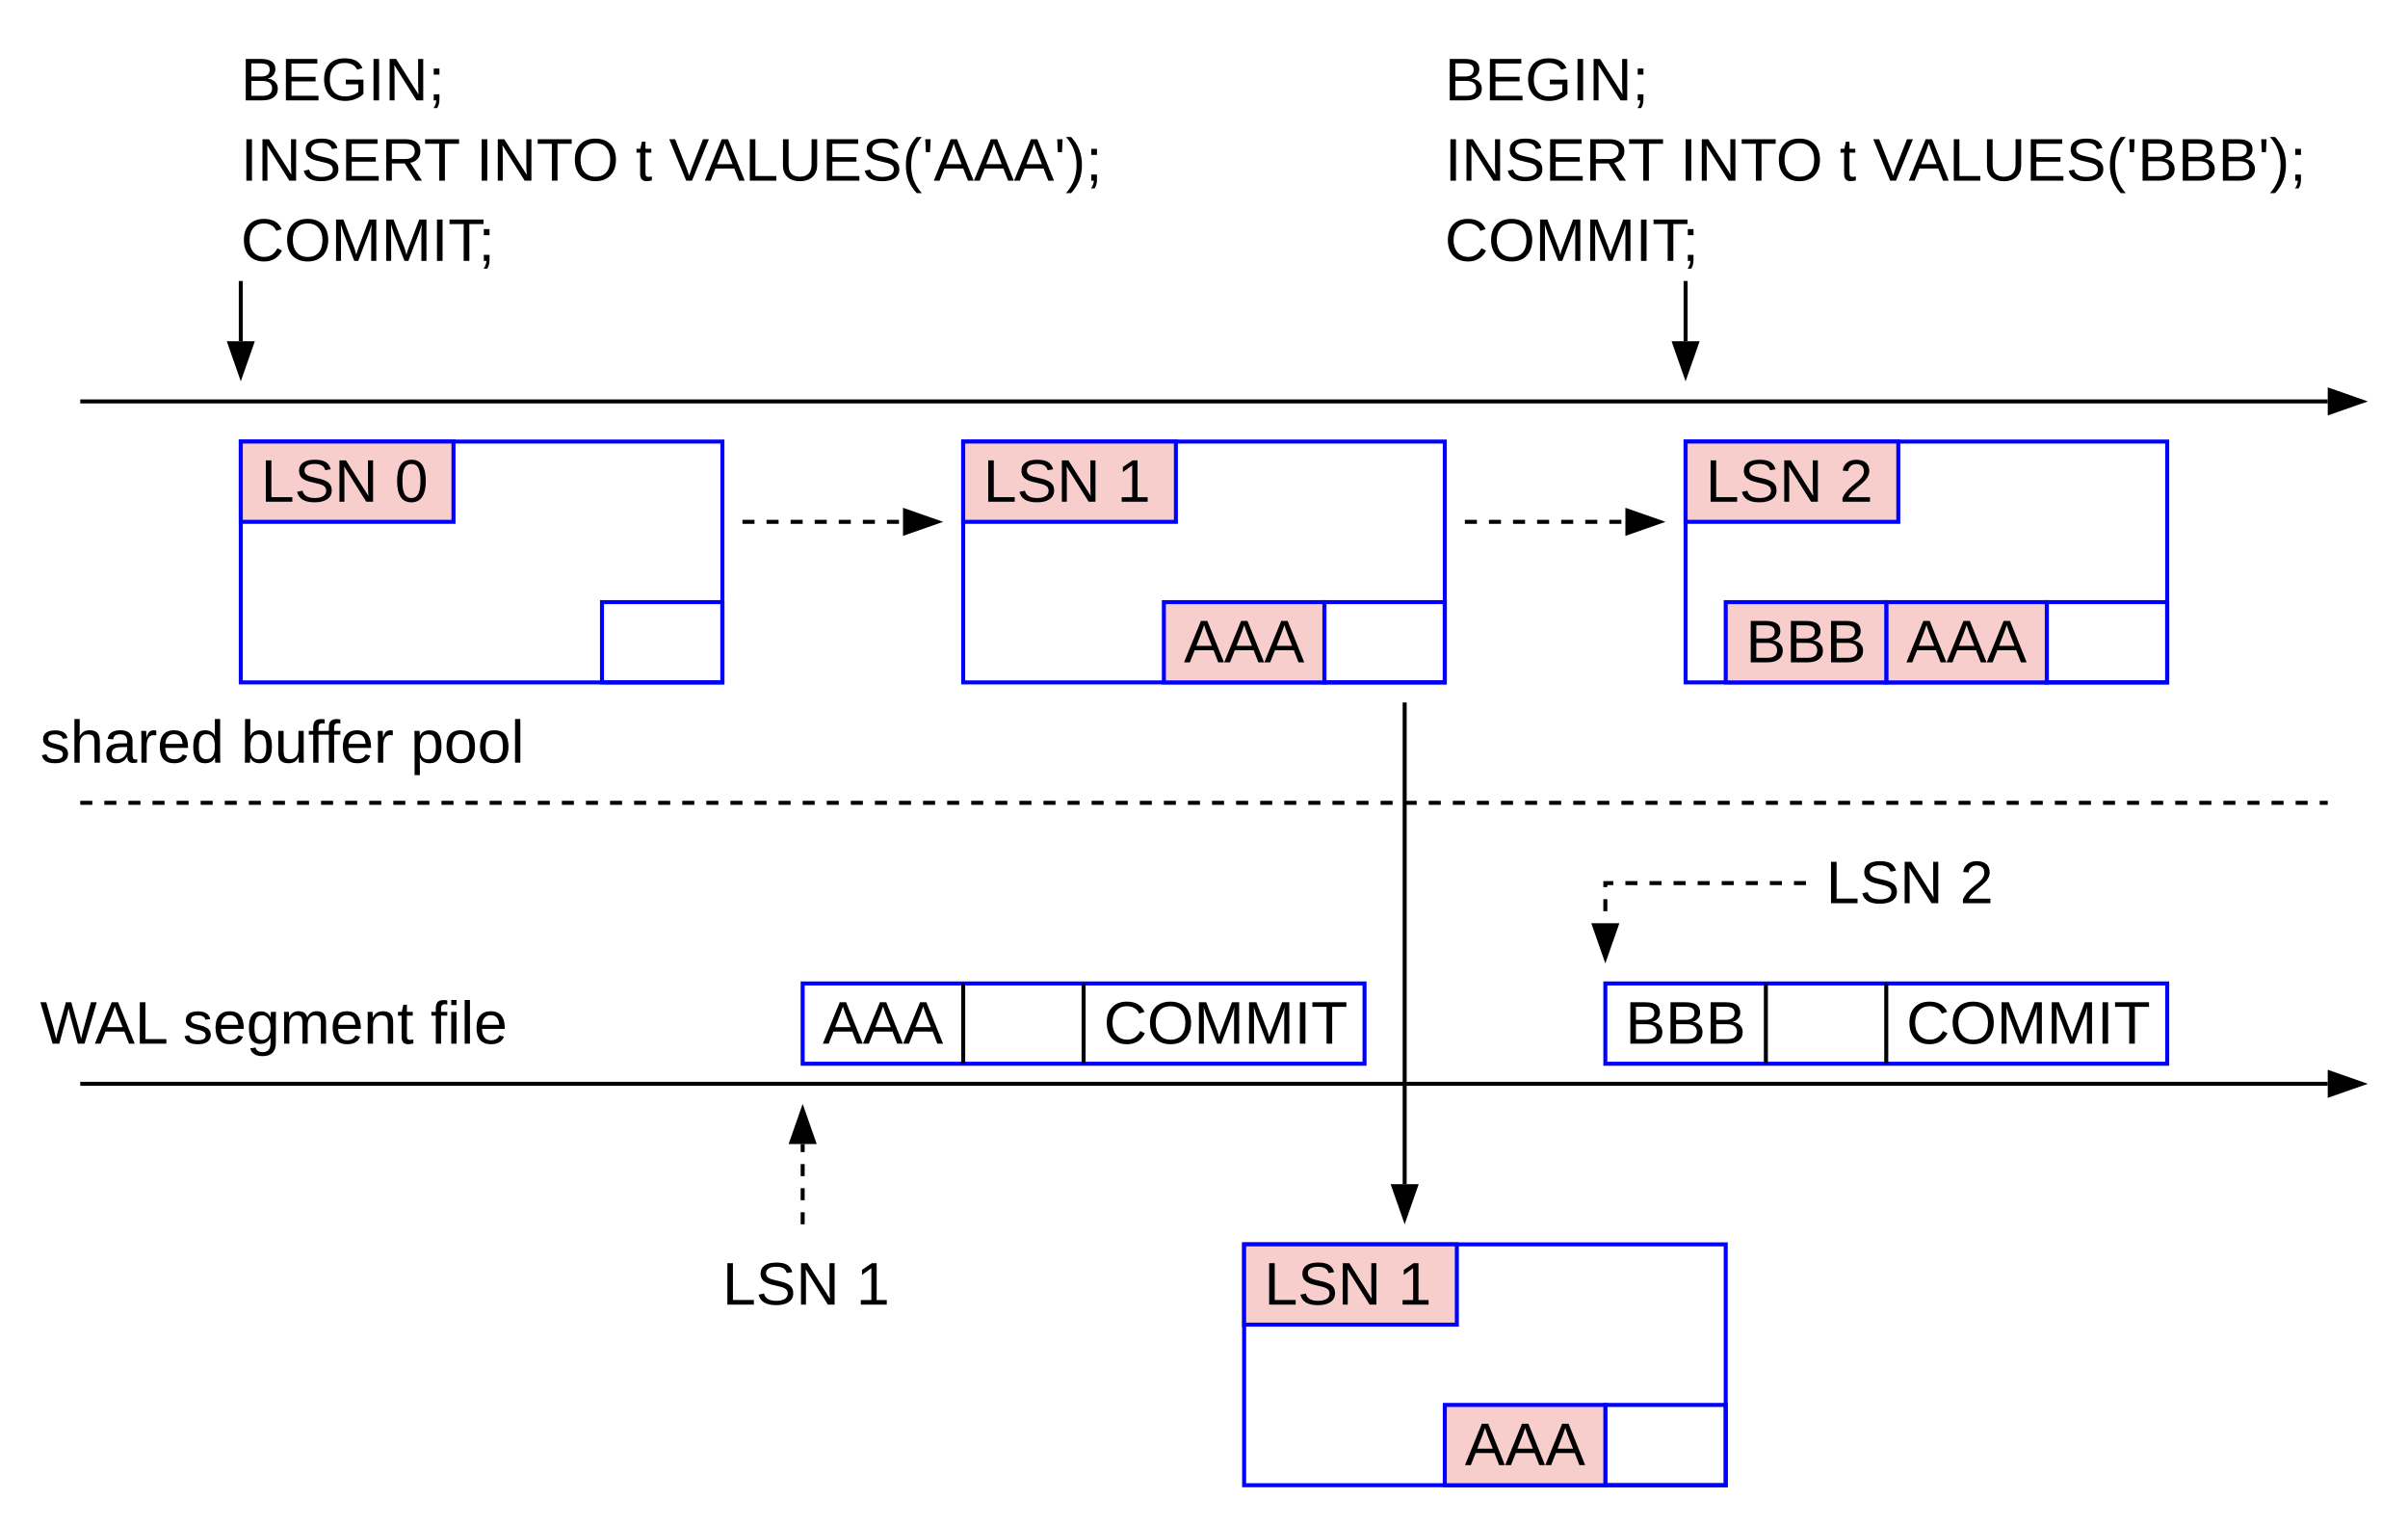
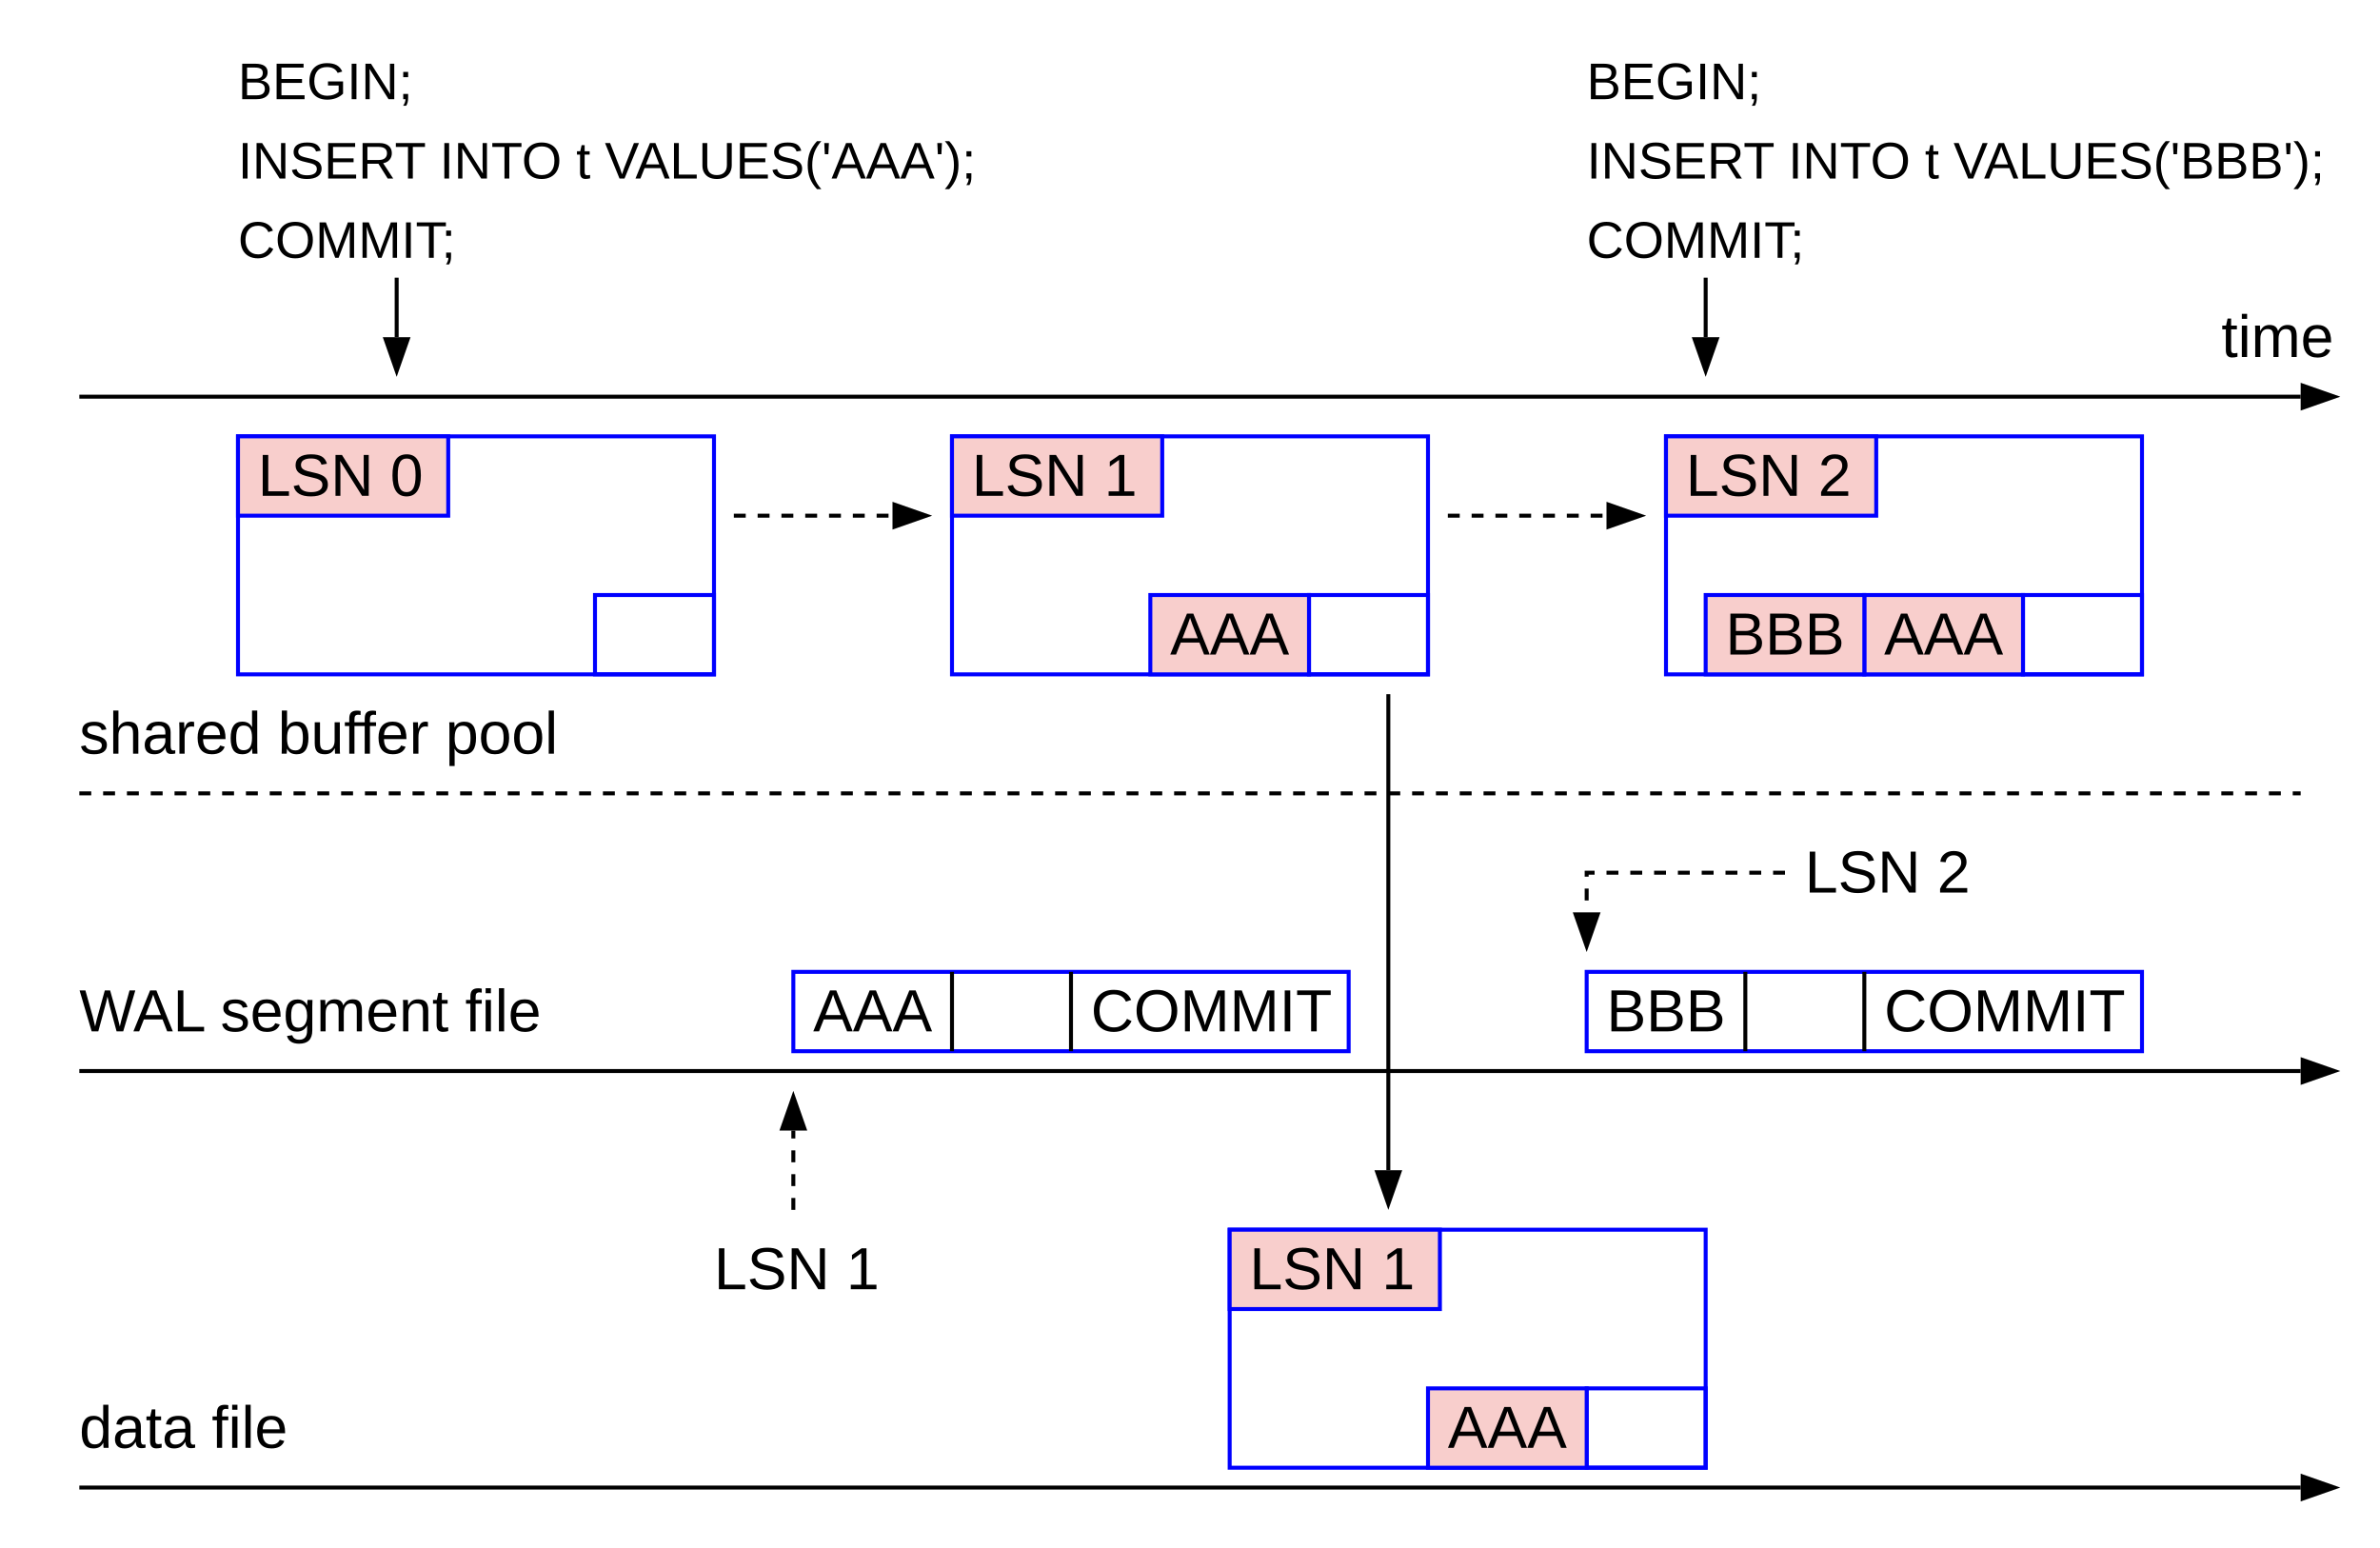
- <svg xmlns="http://www.w3.org/2000/svg" version="1.1" width="600" height="380">
+ <svg xmlns="http://www.w3.org/2000/svg" version="1.1" width="600" height="390">
  <defs>
    <marker id="arrowhead" markerWidth="10" markerHeight="7" refX="0" refY="3.5" orient="auto">
      <polygon points="0 0, 10 3.5, 0 7" />
    </marker>
  </defs>
-   <text x="60" y="25" style="font-size:15px;font-family:'Arial'">BEGIN;</text>
-   <text x="60" y="45" style="font-size:15px;font-family:'Arial'">INSERT INTO t VALUES('AAA');</text>
-   <text x="60" y="65" style="font-size:15px;font-family:'Arial'">COMMIT;</text>
-   <text x="360" y="25" style="font-size:15px;font-family:'Arial'">BEGIN;</text>
-   <text x="360" y="45" style="font-size:15px;font-family:'Arial'">INSERT INTO t VALUES('BBB');</text>
-   <text x="360" y="65" style="font-size:15px;font-family:'Arial'">COMMIT;</text>
+   <text x="60" y="25" style="font-size:13px;font-family:'Arial'">BEGIN;</text>
+   <text x="60" y="45" style="font-size:13px;font-family:'Arial'">INSERT INTO t VALUES('AAA');</text>
+   <text x="60" y="65" style="font-size:13px;font-family:'Arial'">COMMIT;</text>
+   <text x="400" y="25" style="font-size:13px;font-family:'Arial'">BEGIN;</text>
+   <text x="400" y="45" style="font-size:13px;font-family:'Arial'">INSERT INTO t VALUES('BBB');</text>
+   <text x="400" y="65" style="font-size:13px;font-family:'Arial'">COMMIT;</text>
  <path d="M 20 100 H 580 " stroke="#000000" stroke-width="1" fill="none" marker-end="url(#arrowhead)" />
-   <path d="M 60 70 V 85 " stroke="#000000" stroke-width="1" fill="none" marker-end="url(#arrowhead)" />
-   <path d="M 420 70 V 85 " stroke="#000000" stroke-width="1" fill="none" marker-end="url(#arrowhead)" />
+   <text x="560" y="90" style="font-size:15px;font-family:'Arial'">time</text>
+   <path d="M 100 70 V 85 " stroke="#000000" stroke-width="1" fill="none" marker-end="url(#arrowhead)" />
+   <path d="M 430 70 V 85 " stroke="#000000" stroke-width="1" fill="none" marker-end="url(#arrowhead)" />
  <path d="M 185 130 h 40 " stroke="#000000" stroke-width="1" fill="none" stroke-dasharray="3,3" marker-end="url(#arrowhead)" />
  <path d="M 365 130 h 40 " stroke="#000000" stroke-width="1" fill="none" stroke-dasharray="3,3" marker-end="url(#arrowhead)" />
  <g transform="translate(50, 100)">
    <rect x="10" y="10" width="120" height="60" style="fill:none;stroke:#0000FF;stroke-width:1" />
    <rect x="10" y="10" width="53" height="20" style="fill:rgb(248,206,204);stroke:#0000FF;stroke-width:1" />
    <text x="15" y="25" style="font-size:15px;font-family:'Arial'">LSN 0</text>
    <rect x="100" y="50" width="30" height="20" style="fill:none;stroke:#0000FF;stroke-width:1" />
  </g>
  <g transform="translate(230, 100)">
    <rect x="10" y="10" width="120" height="60" style="fill:none;stroke:#0000FF;stroke-width:1" />
    <rect x="10" y="10" width="53" height="20" style="fill:rgb(248,206,204);stroke:#0000FF;stroke-width:1" />
    <text x="15" y="25" style="font-size:15px;font-family:'Arial'">LSN 1</text>
    <rect x="100" y="50" width="30" height="20" style="fill:none;stroke:#0000FF;stroke-width:1" />
    <rect x="60" y="50" width="40" height="20" style="fill:rgb(248,206,204);stroke:#0000FF;stroke-width:1" />
    <text x="65" y="65" style="font-size:15px;font-family:'Arial'">AAA</text>
  </g>
  <g transform="translate(410, 100)">
    <rect x="10" y="10" width="120" height="60" style="fill:none;stroke:#0000FF;stroke-width:1" />
    <rect x="10" y="10" width="53" height="20" style="fill:rgb(248,206,204);stroke:#0000FF;stroke-width:1" />
    <text x="15" y="25" style="font-size:15px;font-family:'Arial'">LSN 2</text>
    <rect x="100" y="50" width="30" height="20" style="fill:none;stroke:#0000FF;stroke-width:1" />
    <rect x="60" y="50" width="40" height="20" style="fill:rgb(248,206,204);stroke:#0000FF;stroke-width:1" />
    <text x="65" y="65" style="font-size:15px;font-family:'Arial'">AAA</text>
    <rect x="20" y="50" width="40" height="20" style="fill:rgb(248,206,204);stroke:#0000FF;stroke-width:1" />
    <text x="25" y="65" style="font-size:15px;font-family:'Arial'">BBB</text>
  </g>
-   <text x="10" y="190" style="font-size:15px;font-family:'Arial'">shared buffer pool</text>
+   <text x="20" y="190" style="font-size:15px;font-family:'Arial'">shared buffer pool</text>
  <path d="M 20 200 H 580 " stroke="#000000" stroke-width="1" fill="none" stroke-dasharray="3,3" />
-   <text x="10" y="260" style="font-size:15px;font-family:'Arial'">WAL segment file</text>
+   <text x="20" y="260" style="font-size:15px;font-family:'Arial'">WAL segment file</text>
  <path d="M 20 270 H 580 " stroke="#000000" stroke-width="1" fill="none" marker-end="url(#arrowhead)" />
  <g>
    <rect x="200" y="245" width="140" height="20" style="fill:none;stroke:#0000FF;stroke-width:1" />
    <text x="205" y="260" style="font-size:15px;font-family:'Arial'">AAA</text>
    <text x="275" y="260" style="font-size:15px;font-family:'Arial'">COMMIT</text>
    <path d="M 240 245 v 20 " stroke="#000000" stroke-width="1" fill="none" />
    <path d="M 270 245 v 20 " stroke="#000000" stroke-width="1" fill="none" />
  </g>
  <g transform="translate(200, 0)">
    <rect x="200" y="245" width="140" height="20" style="fill:none;stroke:#0000FF;stroke-width:1" />
    <text x="205" y="260" style="font-size:15px;font-family:'Arial'">BBB</text>
    <text x="275" y="260" style="font-size:15px;font-family:'Arial'">COMMIT</text>
    <path d="M 240 245 v 20 " stroke="#000000" stroke-width="1" fill="none" />
    <path d="M 270 245 v 20 " stroke="#000000" stroke-width="1" fill="none" />
  </g>
  <path d="M 200 305 v -20 " stroke="#000000" stroke-width="1" fill="none" stroke-dasharray="3,3" marker-end="url(#arrowhead)" />
  <text x="180" y="325" style="font-size:15px;font-family:'Arial'">LSN 1</text>
  <path d="M 450 220 H 400 V 230" stroke="#000000" stroke-width="1" fill="none" stroke-dasharray="3,3" marker-end="url(#arrowhead)" />
  <text x="455" y="225" style="font-size:15px;font-family:'Arial'">LSN 2</text>
  <path d="M 350 175 V 295" stroke="#000000" stroke-width="1" fill="none" marker-end="url(#arrowhead)" />
  <g transform="translate(300, 300)">
    <rect x="10" y="10" width="120" height="60" style="fill:none;stroke:#0000FF;stroke-width:1" />
    <rect x="10" y="10" width="53" height="20" style="fill:rgb(248,206,204);stroke:#0000FF;stroke-width:1" />
    <text x="15" y="25" style="font-size:15px;font-family:'Arial'">LSN 1</text>
    <rect x="100" y="50" width="30" height="20" style="fill:none;stroke:#0000FF;stroke-width:1" />
    <rect x="60" y="50" width="40" height="20" style="fill:rgb(248,206,204);stroke:#0000FF;stroke-width:1" />
    <text x="65" y="65" style="font-size:15px;font-family:'Arial'">AAA</text>
  </g>
+   <path d="M 20 375 H 580 " stroke="#000000" stroke-width="1" fill="none" marker-end="url(#arrowhead)" />
+   <text x="20" y="365" style="font-size:15px;font-family:'Arial'">data file</text>
</svg>
